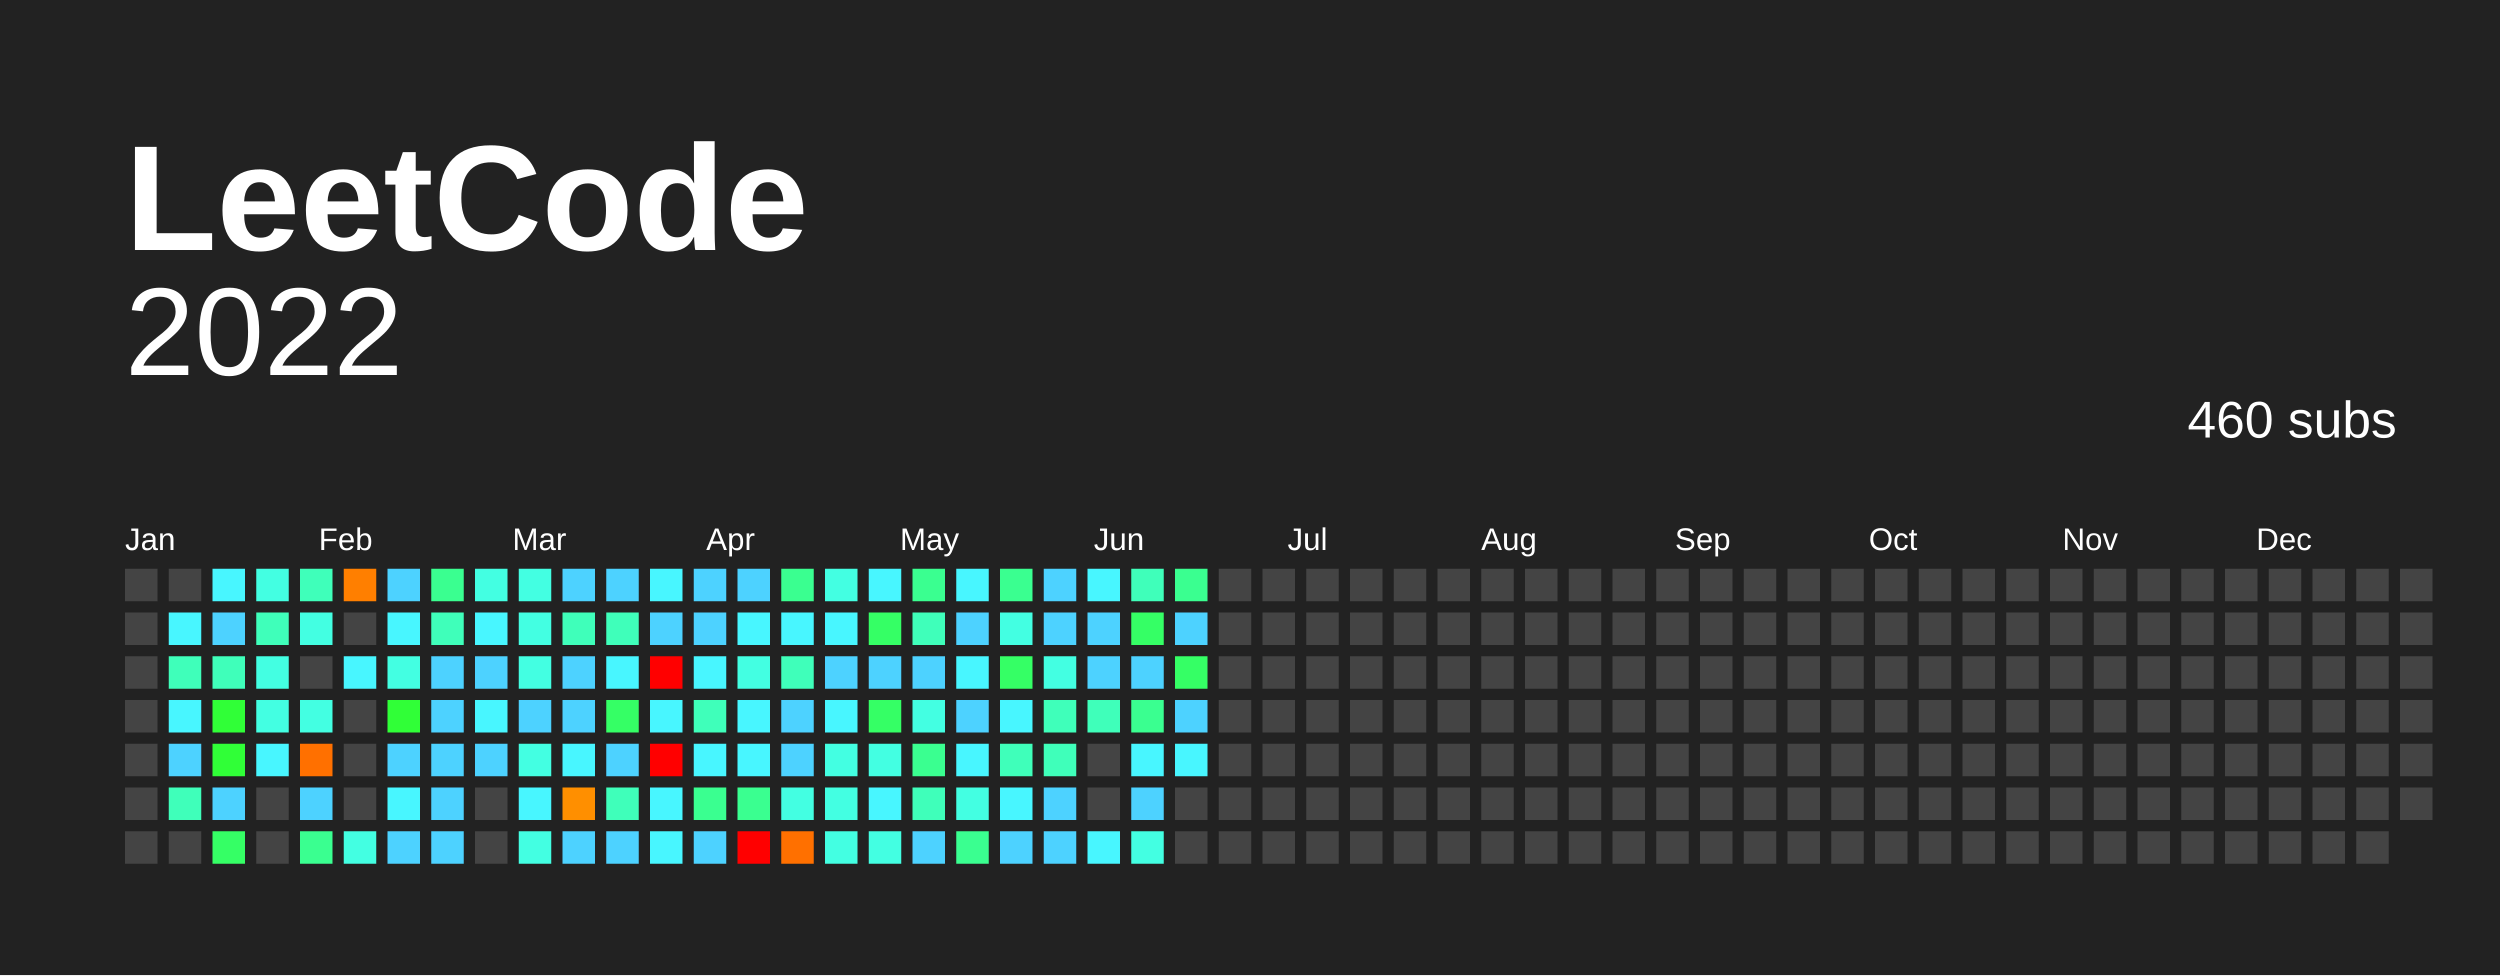
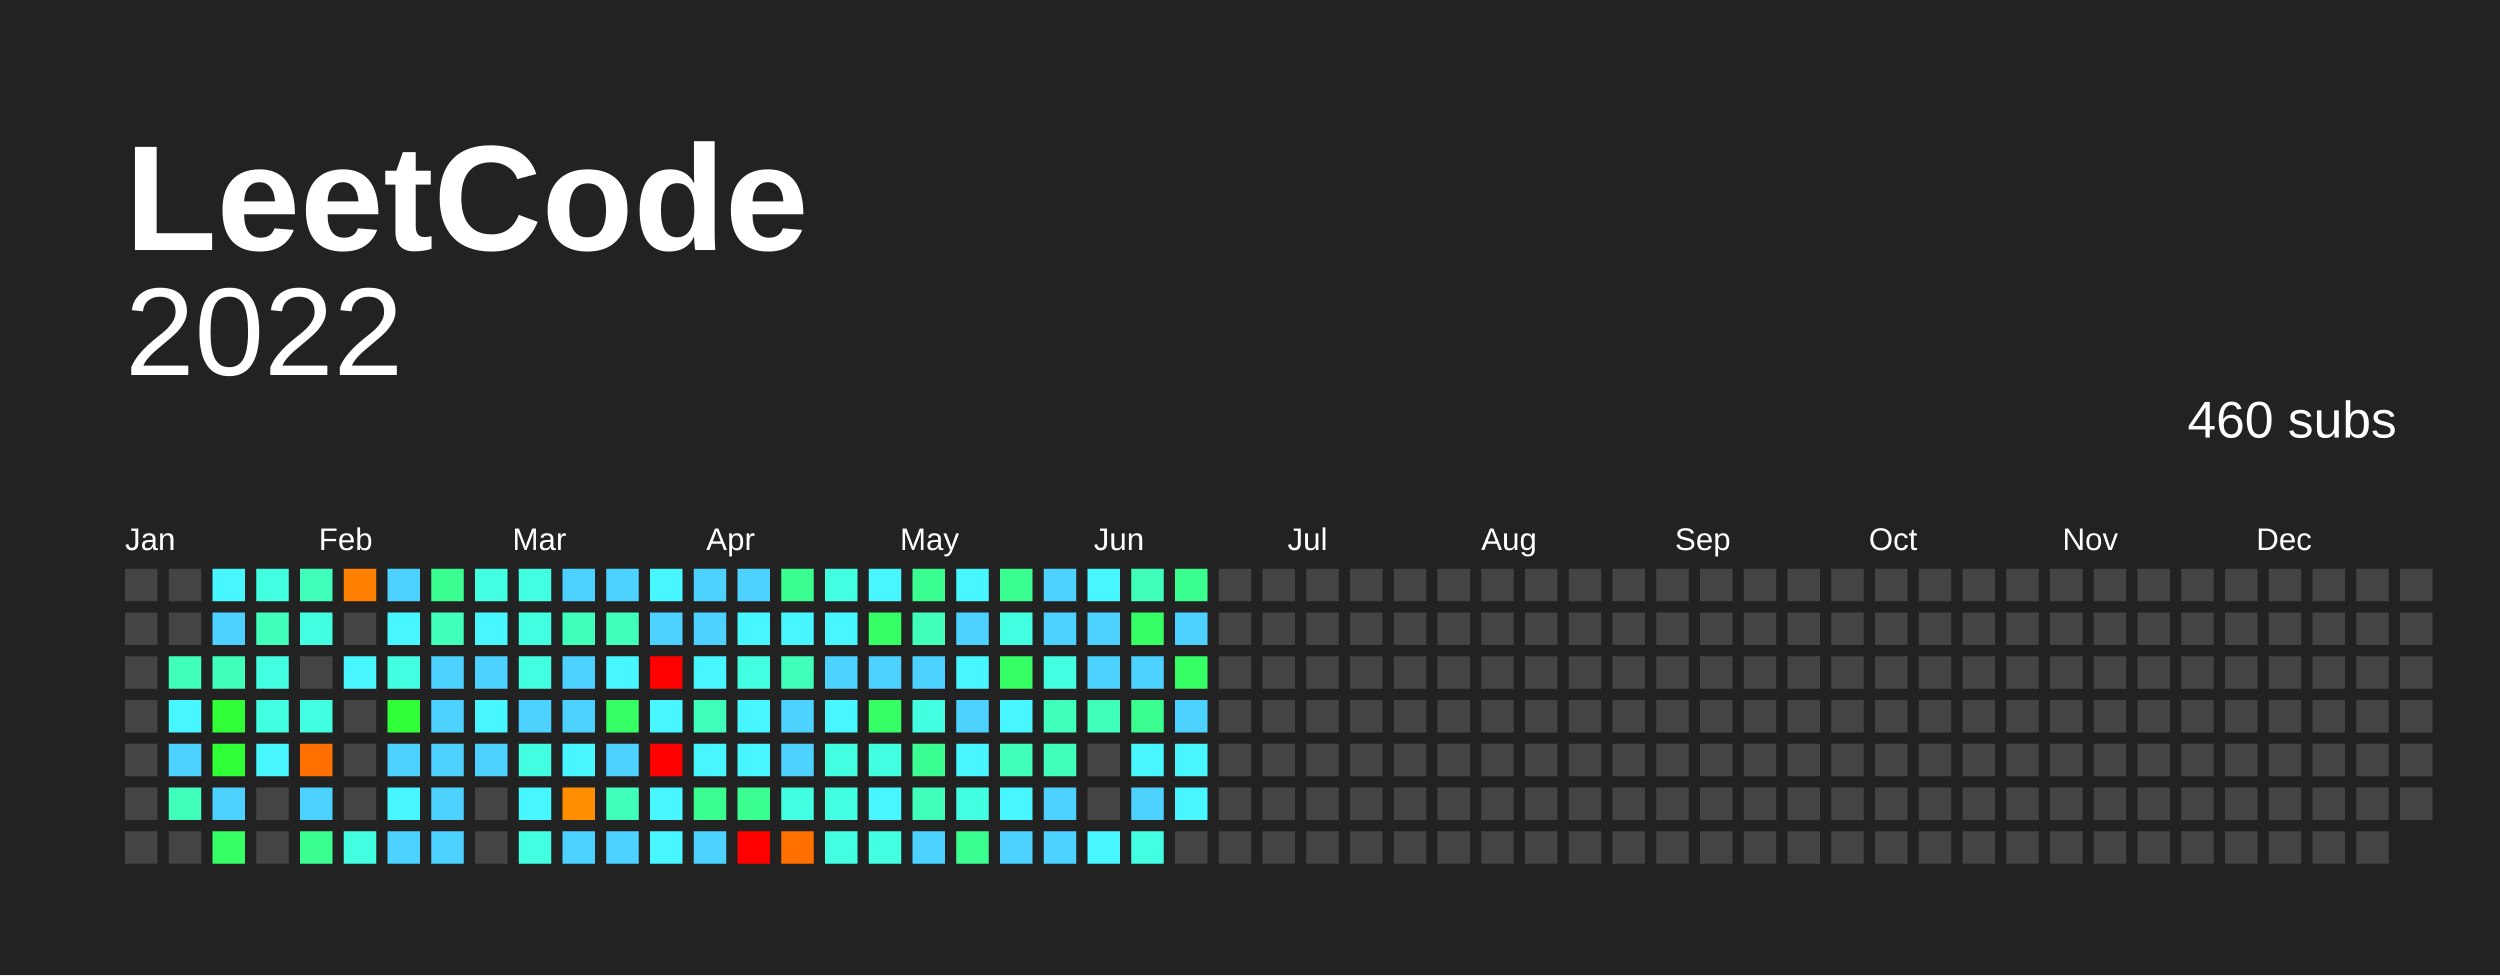
<svg xmlns="http://www.w3.org/2000/svg" baseProfile="full" height="78mm" version="1.1" viewBox="0,0,200,78" width="200mm">
  <defs />
  <rect fill="#222222" height="78" width="200" x="0" y="0" />
  <text fill="#FFFFFF" style="font-size:12px; font-family:Arial; font-weight:bold;" x="10" y="20"> LeetCode</text>
  <text alignment-baseline="hanging" fill="#FFFFFF" style="font-size:10.0px; font-family:Arial;" x="10" y="30">2022</text>
  <text alignment-baseline="hanging" fill="#FFFFFF" style="font-size:4.125px; font-family:Arial;" x="175" y="35">460 subs</text>
  <text fill="#FFFFFF" style="font-size:2.5px; font-family:Arial" x="10.0" y="44">Jan</text>
  <text fill="#FFFFFF" style="font-size:2.5px; font-family:Arial" x="25.5" y="44">Feb</text>
  <text fill="#FFFFFF" style="font-size:2.5px; font-family:Arial" x="41.0" y="44">Mar</text>
  <text fill="#FFFFFF" style="font-size:2.5px; font-family:Arial" x="56.5" y="44">Apr</text>
  <text fill="#FFFFFF" style="font-size:2.5px; font-family:Arial" x="72.0" y="44">May</text>
  <text fill="#FFFFFF" style="font-size:2.5px; font-family:Arial" x="87.5" y="44">Jun</text>
  <text fill="#FFFFFF" style="font-size:2.5px; font-family:Arial" x="103.0" y="44">Jul</text>
  <text fill="#FFFFFF" style="font-size:2.5px; font-family:Arial" x="118.5" y="44">Aug</text>
  <text fill="#FFFFFF" style="font-size:2.5px; font-family:Arial" x="134.0" y="44">Sep</text>
  <text fill="#FFFFFF" style="font-size:2.5px; font-family:Arial" x="149.5" y="44">Oct</text>
  <text fill="#FFFFFF" style="font-size:2.5px; font-family:Arial" x="165.0" y="44">Nov</text>
  <text fill="#FFFFFF" style="font-size:2.5px; font-family:Arial" x="180.5" y="44">Dec</text>
  <rect fill="#444444" height="2.6" width="2.6" x="10.0" y="45.5" />
  <rect fill="#444444" height="2.6" width="2.6" x="10.0" y="49.0" />
  <rect fill="#444444" height="2.6" width="2.6" x="10.0" y="52.5" />
  <rect fill="#444444" height="2.6" width="2.6" x="10.0" y="56.0" />
  <rect fill="#444444" height="2.6" width="2.6" x="10.0" y="59.5" />
  <rect fill="#444444" height="2.6" width="2.6" x="10.0" y="63.0" />
  <rect fill="#444444" height="2.6" width="2.6" x="10.0" y="66.5" />
  <rect fill="#444444" height="2.6" width="2.6" x="13.5" y="45.5" />
-   <rect fill="#48f6ff" height="2.6" width="2.6" x="13.5" y="49.0" />
+   <rect fill="#444444" height="2.6" width="2.6" x="13.5" y="49.0" />
  <rect fill="#3fffba" height="2.6" width="2.6" x="13.5" y="52.5" />
  <rect fill="#48f6ff" height="2.6" width="2.6" x="13.5" y="56.0" />
  <rect fill="#4dd2ff" height="2.6" width="2.6" x="13.5" y="59.5" />
  <rect fill="#3fffba" height="2.6" width="2.6" x="13.5" y="63.0" />
  <rect fill="#444444" height="2.6" width="2.6" x="13.5" y="66.5" />
  <rect fill="#48f6ff" height="2.6" width="2.6" x="17.0" y="45.5" />
  <rect fill="#4dd2ff" height="2.6" width="2.6" x="17.0" y="49.0" />
  <rect fill="#3fffba" height="2.6" width="2.6" x="17.0" y="52.5" />
  <rect fill="#30ff37" height="2.6" width="2.6" x="17.0" y="56.0" />
  <rect fill="#30ff37" height="2.6" width="2.6" x="17.0" y="59.5" />
  <rect fill="#4dd2ff" height="2.6" width="2.6" x="17.0" y="63.0" />
  <rect fill="#35ff65" height="2.6" width="2.6" x="17.0" y="66.5" />
  <rect fill="#43ffe2" height="2.6" width="2.6" x="20.5" y="45.5" />
  <rect fill="#3fffba" height="2.6" width="2.6" x="20.5" y="49.0" />
  <rect fill="#43ffe2" height="2.6" width="2.6" x="20.5" y="52.5" />
  <rect fill="#43ffe2" height="2.6" width="2.6" x="20.5" y="56.0" />
  <rect fill="#48f6ff" height="2.6" width="2.6" x="20.5" y="59.5" />
  <rect fill="#444444" height="2.6" width="2.6" x="20.5" y="63.0" />
  <rect fill="#444444" height="2.6" width="2.6" x="20.5" y="66.5" />
  <rect fill="#3fffba" height="2.6" width="2.6" x="24.0" y="45.5" />
  <rect fill="#43ffe2" height="2.6" width="2.6" x="24.0" y="49.0" />
  <rect fill="#444444" height="2.6" width="2.6" x="24.0" y="52.5" />
  <rect fill="#43ffe2" height="2.6" width="2.6" x="24.0" y="56.0" />
  <rect fill="#ff7000" height="2.6" width="2.6" x="24.0" y="59.5" />
  <rect fill="#4dd2ff" height="2.6" width="2.6" x="24.0" y="63.0" />
  <rect fill="#3aff90" height="2.6" width="2.6" x="24.0" y="66.5" />
  <rect fill="#ff7f00" height="2.6" width="2.6" x="27.5" y="45.5" />
  <rect fill="#444444" height="2.6" width="2.6" x="27.5" y="49.0" />
  <rect fill="#48f6ff" height="2.6" width="2.6" x="27.5" y="52.5" />
  <rect fill="#444444" height="2.6" width="2.6" x="27.5" y="56.0" />
  <rect fill="#444444" height="2.6" width="2.6" x="27.5" y="59.5" />
  <rect fill="#444444" height="2.6" width="2.6" x="27.5" y="63.0" />
  <rect fill="#43ffe2" height="2.6" width="2.6" x="27.5" y="66.5" />
  <rect fill="#4dd2ff" height="2.6" width="2.6" x="31.0" y="45.5" />
  <rect fill="#48f6ff" height="2.6" width="2.6" x="31.0" y="49.0" />
  <rect fill="#43ffe2" height="2.6" width="2.6" x="31.0" y="52.5" />
  <rect fill="#30ff37" height="2.6" width="2.6" x="31.0" y="56.0" />
  <rect fill="#4dd2ff" height="2.6" width="2.6" x="31.0" y="59.5" />
  <rect fill="#48f6ff" height="2.6" width="2.6" x="31.0" y="63.0" />
  <rect fill="#4dd2ff" height="2.6" width="2.6" x="31.0" y="66.5" />
  <rect fill="#3aff90" height="2.6" width="2.6" x="34.5" y="45.5" />
  <rect fill="#3fffba" height="2.6" width="2.6" x="34.5" y="49.0" />
  <rect fill="#4dd2ff" height="2.6" width="2.6" x="34.5" y="52.5" />
  <rect fill="#4dd2ff" height="2.6" width="2.6" x="34.5" y="56.0" />
  <rect fill="#4dd2ff" height="2.6" width="2.6" x="34.5" y="59.5" />
  <rect fill="#4dd2ff" height="2.6" width="2.6" x="34.5" y="63.0" />
  <rect fill="#4dd2ff" height="2.6" width="2.6" x="34.5" y="66.5" />
  <rect fill="#43ffe2" height="2.6" width="2.6" x="38.0" y="45.5" />
  <rect fill="#48f6ff" height="2.6" width="2.6" x="38.0" y="49.0" />
  <rect fill="#4dd2ff" height="2.6" width="2.6" x="38.0" y="52.5" />
  <rect fill="#48f6ff" height="2.6" width="2.6" x="38.0" y="56.0" />
  <rect fill="#4dd2ff" height="2.6" width="2.6" x="38.0" y="59.5" />
  <rect fill="#444444" height="2.6" width="2.6" x="38.0" y="63.0" />
  <rect fill="#444444" height="2.6" width="2.6" x="38.0" y="66.5" />
  <rect fill="#43ffe2" height="2.6" width="2.6" x="41.5" y="45.5" />
  <rect fill="#43ffe2" height="2.6" width="2.6" x="41.5" y="49.0" />
  <rect fill="#43ffe2" height="2.6" width="2.6" x="41.5" y="52.5" />
  <rect fill="#4dd2ff" height="2.6" width="2.6" x="41.5" y="56.0" />
  <rect fill="#43ffe2" height="2.6" width="2.6" x="41.5" y="59.5" />
  <rect fill="#48f6ff" height="2.6" width="2.6" x="41.5" y="63.0" />
  <rect fill="#43ffe2" height="2.6" width="2.6" x="41.5" y="66.5" />
  <rect fill="#4dd2ff" height="2.6" width="2.6" x="45.0" y="45.5" />
  <rect fill="#3fffba" height="2.6" width="2.6" x="45.0" y="49.0" />
  <rect fill="#4dd2ff" height="2.6" width="2.6" x="45.0" y="52.5" />
  <rect fill="#4dd2ff" height="2.6" width="2.6" x="45.0" y="56.0" />
  <rect fill="#48f6ff" height="2.6" width="2.6" x="45.0" y="59.5" />
  <rect fill="#ff8f00" height="2.6" width="2.6" x="45.0" y="63.0" />
  <rect fill="#4dd2ff" height="2.6" width="2.6" x="45.0" y="66.5" />
  <rect fill="#4dd2ff" height="2.6" width="2.6" x="48.5" y="45.5" />
  <rect fill="#3fffba" height="2.6" width="2.6" x="48.5" y="49.0" />
  <rect fill="#48f6ff" height="2.6" width="2.6" x="48.5" y="52.5" />
  <rect fill="#35ff65" height="2.6" width="2.6" x="48.5" y="56.0" />
  <rect fill="#4dd2ff" height="2.6" width="2.6" x="48.5" y="59.5" />
  <rect fill="#3fffba" height="2.6" width="2.6" x="48.5" y="63.0" />
  <rect fill="#4dd2ff" height="2.6" width="2.6" x="48.5" y="66.5" />
  <rect fill="#48f6ff" height="2.6" width="2.6" x="52.0" y="45.5" />
  <rect fill="#4dd2ff" height="2.6" width="2.6" x="52.0" y="49.0" />
  <rect fill="red" height="2.6" width="2.6" x="52.0" y="52.5" />
  <rect fill="#48f6ff" height="2.6" width="2.6" x="52.0" y="56.0" />
  <rect fill="red" height="2.6" width="2.6" x="52.0" y="59.5" />
  <rect fill="#48f6ff" height="2.6" width="2.6" x="52.0" y="63.0" />
  <rect fill="#48f6ff" height="2.6" width="2.6" x="52.0" y="66.5" />
  <rect fill="#4dd2ff" height="2.6" width="2.6" x="55.5" y="45.5" />
  <rect fill="#4dd2ff" height="2.6" width="2.6" x="55.5" y="49.0" />
  <rect fill="#48f6ff" height="2.6" width="2.6" x="55.5" y="52.5" />
  <rect fill="#3fffba" height="2.6" width="2.6" x="55.5" y="56.0" />
  <rect fill="#48f6ff" height="2.6" width="2.6" x="55.5" y="59.5" />
  <rect fill="#3aff90" height="2.6" width="2.6" x="55.5" y="63.0" />
  <rect fill="#4dd2ff" height="2.6" width="2.6" x="55.5" y="66.5" />
  <rect fill="#4dd2ff" height="2.6" width="2.6" x="59.0" y="45.5" />
  <rect fill="#48f6ff" height="2.6" width="2.6" x="59.0" y="49.0" />
  <rect fill="#43ffe2" height="2.6" width="2.6" x="59.0" y="52.5" />
  <rect fill="#48f6ff" height="2.6" width="2.6" x="59.0" y="56.0" />
  <rect fill="#48f6ff" height="2.6" width="2.6" x="59.0" y="59.5" />
  <rect fill="#3aff90" height="2.6" width="2.6" x="59.0" y="63.0" />
  <rect fill="red" height="2.6" width="2.6" x="59.0" y="66.5" />
  <rect fill="#3aff90" height="2.6" width="2.6" x="62.5" y="45.5" />
  <rect fill="#48f6ff" height="2.6" width="2.6" x="62.5" y="49.0" />
  <rect fill="#3fffba" height="2.6" width="2.6" x="62.5" y="52.5" />
  <rect fill="#4dd2ff" height="2.6" width="2.6" x="62.5" y="56.0" />
  <rect fill="#4dd2ff" height="2.6" width="2.6" x="62.5" y="59.5" />
  <rect fill="#43ffe2" height="2.6" width="2.6" x="62.5" y="63.0" />
  <rect fill="#ff7000" height="2.6" width="2.6" x="62.5" y="66.5" />
  <rect fill="#43ffe2" height="2.6" width="2.6" x="66.0" y="45.5" />
  <rect fill="#48f6ff" height="2.6" width="2.6" x="66.0" y="49.0" />
  <rect fill="#4dd2ff" height="2.6" width="2.6" x="66.0" y="52.5" />
  <rect fill="#48f6ff" height="2.6" width="2.6" x="66.0" y="56.0" />
  <rect fill="#43ffe2" height="2.6" width="2.6" x="66.0" y="59.5" />
  <rect fill="#43ffe2" height="2.6" width="2.6" x="66.0" y="63.0" />
  <rect fill="#43ffe2" height="2.6" width="2.6" x="66.0" y="66.5" />
  <rect fill="#48f6ff" height="2.6" width="2.6" x="69.5" y="45.5" />
  <rect fill="#35ff65" height="2.6" width="2.6" x="69.5" y="49.0" />
  <rect fill="#4dd2ff" height="2.6" width="2.6" x="69.5" y="52.5" />
  <rect fill="#35ff65" height="2.6" width="2.6" x="69.5" y="56.0" />
  <rect fill="#43ffe2" height="2.6" width="2.6" x="69.5" y="59.5" />
  <rect fill="#48f6ff" height="2.6" width="2.6" x="69.5" y="63.0" />
  <rect fill="#43ffe2" height="2.6" width="2.6" x="69.5" y="66.5" />
  <rect fill="#3aff90" height="2.6" width="2.6" x="73.0" y="45.5" />
  <rect fill="#3fffba" height="2.6" width="2.6" x="73.0" y="49.0" />
  <rect fill="#4dd2ff" height="2.6" width="2.6" x="73.0" y="52.5" />
  <rect fill="#43ffe2" height="2.6" width="2.6" x="73.0" y="56.0" />
  <rect fill="#3aff90" height="2.6" width="2.6" x="73.0" y="59.5" />
  <rect fill="#3fffba" height="2.6" width="2.6" x="73.0" y="63.0" />
  <rect fill="#4dd2ff" height="2.6" width="2.6" x="73.0" y="66.5" />
  <rect fill="#48f6ff" height="2.6" width="2.6" x="76.5" y="45.5" />
  <rect fill="#4dd2ff" height="2.6" width="2.6" x="76.5" y="49.0" />
  <rect fill="#48f6ff" height="2.6" width="2.6" x="76.5" y="52.5" />
  <rect fill="#4dd2ff" height="2.6" width="2.6" x="76.5" y="56.0" />
  <rect fill="#48f6ff" height="2.6" width="2.6" x="76.5" y="59.5" />
  <rect fill="#43ffe2" height="2.6" width="2.6" x="76.5" y="63.0" />
  <rect fill="#3aff90" height="2.6" width="2.6" x="76.5" y="66.5" />
  <rect fill="#3aff90" height="2.6" width="2.6" x="80.0" y="45.5" />
  <rect fill="#43ffe2" height="2.6" width="2.6" x="80.0" y="49.0" />
  <rect fill="#35ff65" height="2.6" width="2.6" x="80.0" y="52.5" />
  <rect fill="#48f6ff" height="2.6" width="2.6" x="80.0" y="56.0" />
  <rect fill="#3fffba" height="2.6" width="2.6" x="80.0" y="59.5" />
  <rect fill="#48f6ff" height="2.6" width="2.6" x="80.0" y="63.0" />
  <rect fill="#4dd2ff" height="2.6" width="2.6" x="80.0" y="66.5" />
  <rect fill="#4dd2ff" height="2.6" width="2.6" x="83.5" y="45.5" />
  <rect fill="#4dd2ff" height="2.6" width="2.6" x="83.5" y="49.0" />
  <rect fill="#43ffe2" height="2.6" width="2.6" x="83.5" y="52.5" />
  <rect fill="#3fffba" height="2.6" width="2.6" x="83.5" y="56.0" />
  <rect fill="#3fffba" height="2.6" width="2.6" x="83.5" y="59.5" />
  <rect fill="#4dd2ff" height="2.6" width="2.6" x="83.5" y="63.0" />
  <rect fill="#4dd2ff" height="2.6" width="2.6" x="83.5" y="66.5" />
  <rect fill="#48f6ff" height="2.6" width="2.6" x="87.0" y="45.5" />
  <rect fill="#4dd2ff" height="2.6" width="2.6" x="87.0" y="49.0" />
  <rect fill="#4dd2ff" height="2.6" width="2.6" x="87.0" y="52.5" />
  <rect fill="#3fffba" height="2.6" width="2.6" x="87.0" y="56.0" />
  <rect fill="#444444" height="2.6" width="2.6" x="87.0" y="59.5" />
  <rect fill="#444444" height="2.6" width="2.6" x="87.0" y="63.0" />
  <rect fill="#48f6ff" height="2.6" width="2.6" x="87.0" y="66.5" />
  <rect fill="#3fffba" height="2.6" width="2.6" x="90.5" y="45.5" />
  <rect fill="#35ff65" height="2.6" width="2.6" x="90.5" y="49.0" />
  <rect fill="#4dd2ff" height="2.6" width="2.6" x="90.5" y="52.5" />
  <rect fill="#3aff90" height="2.6" width="2.6" x="90.5" y="56.0" />
  <rect fill="#48f6ff" height="2.6" width="2.6" x="90.5" y="59.5" />
  <rect fill="#4dd2ff" height="2.6" width="2.6" x="90.5" y="63.0" />
  <rect fill="#43ffe2" height="2.6" width="2.6" x="90.5" y="66.5" />
  <rect fill="#3aff90" height="2.6" width="2.6" x="94.0" y="45.5" />
  <rect fill="#4dd2ff" height="2.6" width="2.6" x="94.0" y="49.0" />
  <rect fill="#35ff65" height="2.6" width="2.6" x="94.0" y="52.5" />
  <rect fill="#4dd2ff" height="2.6" width="2.6" x="94.0" y="56.0" />
  <rect fill="#48f6ff" height="2.6" width="2.6" x="94.0" y="59.5" />
-   <rect fill="#444444" height="2.6" width="2.6" x="94.0" y="63.0" />
+   <rect fill="#48f6ff" height="2.6" width="2.6" x="94.0" y="63.0" />
  <rect fill="#444444" height="2.6" width="2.6" x="94.0" y="66.5" />
  <rect fill="#444444" height="2.6" width="2.6" x="97.5" y="45.5" />
  <rect fill="#444444" height="2.6" width="2.6" x="97.5" y="49.0" />
  <rect fill="#444444" height="2.6" width="2.6" x="97.5" y="52.5" />
  <rect fill="#444444" height="2.6" width="2.6" x="97.5" y="56.0" />
  <rect fill="#444444" height="2.6" width="2.6" x="97.5" y="59.5" />
  <rect fill="#444444" height="2.6" width="2.6" x="97.5" y="63.0" />
  <rect fill="#444444" height="2.6" width="2.6" x="97.5" y="66.5" />
  <rect fill="#444444" height="2.6" width="2.6" x="101.0" y="45.5" />
  <rect fill="#444444" height="2.6" width="2.6" x="101.0" y="49.0" />
  <rect fill="#444444" height="2.6" width="2.6" x="101.0" y="52.5" />
  <rect fill="#444444" height="2.6" width="2.6" x="101.0" y="56.0" />
  <rect fill="#444444" height="2.6" width="2.6" x="101.0" y="59.5" />
  <rect fill="#444444" height="2.6" width="2.6" x="101.0" y="63.0" />
  <rect fill="#444444" height="2.6" width="2.6" x="101.0" y="66.5" />
  <rect fill="#444444" height="2.6" width="2.6" x="104.5" y="45.5" />
  <rect fill="#444444" height="2.6" width="2.6" x="104.5" y="49.0" />
  <rect fill="#444444" height="2.6" width="2.6" x="104.5" y="52.5" />
  <rect fill="#444444" height="2.6" width="2.6" x="104.5" y="56.0" />
  <rect fill="#444444" height="2.6" width="2.6" x="104.5" y="59.5" />
  <rect fill="#444444" height="2.6" width="2.6" x="104.5" y="63.0" />
  <rect fill="#444444" height="2.6" width="2.6" x="104.5" y="66.5" />
  <rect fill="#444444" height="2.6" width="2.6" x="108.0" y="45.5" />
  <rect fill="#444444" height="2.6" width="2.6" x="108.0" y="49.0" />
  <rect fill="#444444" height="2.6" width="2.6" x="108.0" y="52.5" />
  <rect fill="#444444" height="2.6" width="2.6" x="108.0" y="56.0" />
  <rect fill="#444444" height="2.6" width="2.6" x="108.0" y="59.5" />
  <rect fill="#444444" height="2.6" width="2.6" x="108.0" y="63.0" />
  <rect fill="#444444" height="2.6" width="2.6" x="108.0" y="66.5" />
  <rect fill="#444444" height="2.6" width="2.6" x="111.5" y="45.5" />
  <rect fill="#444444" height="2.6" width="2.6" x="111.5" y="49.0" />
  <rect fill="#444444" height="2.6" width="2.6" x="111.5" y="52.5" />
  <rect fill="#444444" height="2.6" width="2.6" x="111.5" y="56.0" />
  <rect fill="#444444" height="2.6" width="2.6" x="111.5" y="59.5" />
  <rect fill="#444444" height="2.6" width="2.6" x="111.5" y="63.0" />
  <rect fill="#444444" height="2.6" width="2.6" x="111.5" y="66.5" />
  <rect fill="#444444" height="2.6" width="2.6" x="115.0" y="45.5" />
  <rect fill="#444444" height="2.6" width="2.6" x="115.0" y="49.0" />
  <rect fill="#444444" height="2.6" width="2.6" x="115.0" y="52.5" />
  <rect fill="#444444" height="2.6" width="2.6" x="115.0" y="56.0" />
  <rect fill="#444444" height="2.6" width="2.6" x="115.0" y="59.5" />
  <rect fill="#444444" height="2.6" width="2.6" x="115.0" y="63.0" />
  <rect fill="#444444" height="2.6" width="2.6" x="115.0" y="66.5" />
  <rect fill="#444444" height="2.6" width="2.6" x="118.5" y="45.5" />
  <rect fill="#444444" height="2.6" width="2.6" x="118.5" y="49.0" />
  <rect fill="#444444" height="2.6" width="2.6" x="118.5" y="52.5" />
  <rect fill="#444444" height="2.6" width="2.6" x="118.5" y="56.0" />
  <rect fill="#444444" height="2.6" width="2.6" x="118.5" y="59.5" />
  <rect fill="#444444" height="2.6" width="2.6" x="118.5" y="63.0" />
  <rect fill="#444444" height="2.6" width="2.6" x="118.5" y="66.5" />
  <rect fill="#444444" height="2.6" width="2.6" x="122.0" y="45.5" />
  <rect fill="#444444" height="2.6" width="2.6" x="122.0" y="49.0" />
  <rect fill="#444444" height="2.6" width="2.6" x="122.0" y="52.5" />
  <rect fill="#444444" height="2.6" width="2.6" x="122.0" y="56.0" />
  <rect fill="#444444" height="2.6" width="2.6" x="122.0" y="59.5" />
  <rect fill="#444444" height="2.6" width="2.6" x="122.0" y="63.0" />
  <rect fill="#444444" height="2.6" width="2.6" x="122.0" y="66.5" />
  <rect fill="#444444" height="2.6" width="2.6" x="125.5" y="45.5" />
  <rect fill="#444444" height="2.6" width="2.6" x="125.5" y="49.0" />
  <rect fill="#444444" height="2.6" width="2.6" x="125.5" y="52.5" />
  <rect fill="#444444" height="2.6" width="2.6" x="125.5" y="56.0" />
  <rect fill="#444444" height="2.6" width="2.6" x="125.5" y="59.5" />
  <rect fill="#444444" height="2.6" width="2.6" x="125.5" y="63.0" />
  <rect fill="#444444" height="2.6" width="2.6" x="125.5" y="66.5" />
  <rect fill="#444444" height="2.6" width="2.6" x="129.0" y="45.5" />
  <rect fill="#444444" height="2.6" width="2.6" x="129.0" y="49.0" />
  <rect fill="#444444" height="2.6" width="2.6" x="129.0" y="52.5" />
  <rect fill="#444444" height="2.6" width="2.6" x="129.0" y="56.0" />
  <rect fill="#444444" height="2.6" width="2.6" x="129.0" y="59.5" />
  <rect fill="#444444" height="2.6" width="2.6" x="129.0" y="63.0" />
  <rect fill="#444444" height="2.6" width="2.6" x="129.0" y="66.5" />
  <rect fill="#444444" height="2.6" width="2.6" x="132.5" y="45.5" />
  <rect fill="#444444" height="2.6" width="2.6" x="132.5" y="49.0" />
  <rect fill="#444444" height="2.6" width="2.6" x="132.5" y="52.5" />
  <rect fill="#444444" height="2.6" width="2.6" x="132.5" y="56.0" />
  <rect fill="#444444" height="2.6" width="2.6" x="132.5" y="59.5" />
  <rect fill="#444444" height="2.6" width="2.6" x="132.5" y="63.0" />
  <rect fill="#444444" height="2.6" width="2.6" x="132.5" y="66.5" />
  <rect fill="#444444" height="2.6" width="2.6" x="136.0" y="45.5" />
  <rect fill="#444444" height="2.6" width="2.6" x="136.0" y="49.0" />
  <rect fill="#444444" height="2.6" width="2.6" x="136.0" y="52.5" />
  <rect fill="#444444" height="2.6" width="2.6" x="136.0" y="56.0" />
  <rect fill="#444444" height="2.6" width="2.6" x="136.0" y="59.5" />
  <rect fill="#444444" height="2.6" width="2.6" x="136.0" y="63.0" />
  <rect fill="#444444" height="2.6" width="2.6" x="136.0" y="66.5" />
  <rect fill="#444444" height="2.6" width="2.6" x="139.5" y="45.5" />
  <rect fill="#444444" height="2.6" width="2.6" x="139.5" y="49.0" />
  <rect fill="#444444" height="2.6" width="2.6" x="139.5" y="52.5" />
  <rect fill="#444444" height="2.6" width="2.6" x="139.5" y="56.0" />
  <rect fill="#444444" height="2.6" width="2.6" x="139.5" y="59.5" />
  <rect fill="#444444" height="2.6" width="2.6" x="139.5" y="63.0" />
  <rect fill="#444444" height="2.6" width="2.6" x="139.5" y="66.5" />
  <rect fill="#444444" height="2.6" width="2.6" x="143.0" y="45.5" />
  <rect fill="#444444" height="2.6" width="2.6" x="143.0" y="49.0" />
  <rect fill="#444444" height="2.6" width="2.6" x="143.0" y="52.5" />
  <rect fill="#444444" height="2.6" width="2.6" x="143.0" y="56.0" />
  <rect fill="#444444" height="2.6" width="2.6" x="143.0" y="59.5" />
  <rect fill="#444444" height="2.6" width="2.6" x="143.0" y="63.0" />
  <rect fill="#444444" height="2.6" width="2.6" x="143.0" y="66.5" />
  <rect fill="#444444" height="2.6" width="2.6" x="146.5" y="45.5" />
  <rect fill="#444444" height="2.6" width="2.6" x="146.5" y="49.0" />
  <rect fill="#444444" height="2.6" width="2.6" x="146.5" y="52.5" />
  <rect fill="#444444" height="2.6" width="2.6" x="146.5" y="56.0" />
  <rect fill="#444444" height="2.6" width="2.6" x="146.5" y="59.5" />
  <rect fill="#444444" height="2.6" width="2.6" x="146.5" y="63.0" />
  <rect fill="#444444" height="2.6" width="2.6" x="146.5" y="66.5" />
  <rect fill="#444444" height="2.6" width="2.6" x="150.0" y="45.5" />
  <rect fill="#444444" height="2.6" width="2.6" x="150.0" y="49.0" />
  <rect fill="#444444" height="2.6" width="2.6" x="150.0" y="52.5" />
  <rect fill="#444444" height="2.6" width="2.6" x="150.0" y="56.0" />
  <rect fill="#444444" height="2.6" width="2.6" x="150.0" y="59.5" />
  <rect fill="#444444" height="2.6" width="2.6" x="150.0" y="63.0" />
  <rect fill="#444444" height="2.6" width="2.6" x="150.0" y="66.5" />
  <rect fill="#444444" height="2.6" width="2.6" x="153.5" y="45.5" />
  <rect fill="#444444" height="2.6" width="2.6" x="153.5" y="49.0" />
  <rect fill="#444444" height="2.6" width="2.6" x="153.5" y="52.5" />
  <rect fill="#444444" height="2.6" width="2.6" x="153.5" y="56.0" />
  <rect fill="#444444" height="2.6" width="2.6" x="153.5" y="59.5" />
  <rect fill="#444444" height="2.6" width="2.6" x="153.5" y="63.0" />
  <rect fill="#444444" height="2.6" width="2.6" x="153.5" y="66.5" />
  <rect fill="#444444" height="2.6" width="2.6" x="157.0" y="45.5" />
  <rect fill="#444444" height="2.6" width="2.6" x="157.0" y="49.0" />
  <rect fill="#444444" height="2.6" width="2.6" x="157.0" y="52.5" />
  <rect fill="#444444" height="2.6" width="2.6" x="157.0" y="56.0" />
  <rect fill="#444444" height="2.6" width="2.6" x="157.0" y="59.5" />
  <rect fill="#444444" height="2.6" width="2.6" x="157.0" y="63.0" />
  <rect fill="#444444" height="2.6" width="2.6" x="157.0" y="66.5" />
  <rect fill="#444444" height="2.6" width="2.6" x="160.5" y="45.5" />
  <rect fill="#444444" height="2.6" width="2.6" x="160.5" y="49.0" />
  <rect fill="#444444" height="2.6" width="2.6" x="160.5" y="52.5" />
  <rect fill="#444444" height="2.6" width="2.6" x="160.5" y="56.0" />
  <rect fill="#444444" height="2.6" width="2.6" x="160.5" y="59.5" />
  <rect fill="#444444" height="2.6" width="2.6" x="160.5" y="63.0" />
  <rect fill="#444444" height="2.6" width="2.6" x="160.5" y="66.5" />
  <rect fill="#444444" height="2.6" width="2.6" x="164.0" y="45.5" />
  <rect fill="#444444" height="2.6" width="2.6" x="164.0" y="49.0" />
  <rect fill="#444444" height="2.6" width="2.6" x="164.0" y="52.5" />
  <rect fill="#444444" height="2.6" width="2.6" x="164.0" y="56.0" />
  <rect fill="#444444" height="2.6" width="2.6" x="164.0" y="59.5" />
  <rect fill="#444444" height="2.6" width="2.6" x="164.0" y="63.0" />
  <rect fill="#444444" height="2.6" width="2.6" x="164.0" y="66.5" />
  <rect fill="#444444" height="2.6" width="2.6" x="167.5" y="45.5" />
  <rect fill="#444444" height="2.6" width="2.6" x="167.5" y="49.0" />
  <rect fill="#444444" height="2.6" width="2.6" x="167.5" y="52.5" />
  <rect fill="#444444" height="2.6" width="2.6" x="167.5" y="56.0" />
  <rect fill="#444444" height="2.6" width="2.6" x="167.5" y="59.5" />
  <rect fill="#444444" height="2.6" width="2.6" x="167.5" y="63.0" />
  <rect fill="#444444" height="2.6" width="2.6" x="167.5" y="66.5" />
  <rect fill="#444444" height="2.6" width="2.6" x="171.0" y="45.5" />
  <rect fill="#444444" height="2.6" width="2.6" x="171.0" y="49.0" />
  <rect fill="#444444" height="2.6" width="2.6" x="171.0" y="52.5" />
  <rect fill="#444444" height="2.6" width="2.6" x="171.0" y="56.0" />
  <rect fill="#444444" height="2.6" width="2.6" x="171.0" y="59.5" />
  <rect fill="#444444" height="2.6" width="2.6" x="171.0" y="63.0" />
  <rect fill="#444444" height="2.6" width="2.6" x="171.0" y="66.5" />
  <rect fill="#444444" height="2.6" width="2.6" x="174.5" y="45.5" />
  <rect fill="#444444" height="2.6" width="2.6" x="174.5" y="49.0" />
  <rect fill="#444444" height="2.6" width="2.6" x="174.5" y="52.5" />
  <rect fill="#444444" height="2.6" width="2.6" x="174.5" y="56.0" />
  <rect fill="#444444" height="2.6" width="2.6" x="174.5" y="59.5" />
  <rect fill="#444444" height="2.6" width="2.6" x="174.5" y="63.0" />
  <rect fill="#444444" height="2.6" width="2.6" x="174.5" y="66.5" />
  <rect fill="#444444" height="2.6" width="2.6" x="178.0" y="45.5" />
  <rect fill="#444444" height="2.6" width="2.6" x="178.0" y="49.0" />
  <rect fill="#444444" height="2.6" width="2.6" x="178.0" y="52.5" />
  <rect fill="#444444" height="2.6" width="2.6" x="178.0" y="56.0" />
  <rect fill="#444444" height="2.6" width="2.6" x="178.0" y="59.5" />
  <rect fill="#444444" height="2.6" width="2.6" x="178.0" y="63.0" />
  <rect fill="#444444" height="2.6" width="2.6" x="178.0" y="66.5" />
  <rect fill="#444444" height="2.6" width="2.6" x="181.5" y="45.5" />
  <rect fill="#444444" height="2.6" width="2.6" x="181.5" y="49.0" />
  <rect fill="#444444" height="2.6" width="2.6" x="181.5" y="52.5" />
  <rect fill="#444444" height="2.6" width="2.6" x="181.5" y="56.0" />
  <rect fill="#444444" height="2.6" width="2.6" x="181.5" y="59.5" />
  <rect fill="#444444" height="2.6" width="2.6" x="181.5" y="63.0" />
  <rect fill="#444444" height="2.6" width="2.6" x="181.5" y="66.5" />
  <rect fill="#444444" height="2.6" width="2.6" x="185.0" y="45.5" />
  <rect fill="#444444" height="2.6" width="2.6" x="185.0" y="49.0" />
  <rect fill="#444444" height="2.6" width="2.6" x="185.0" y="52.5" />
  <rect fill="#444444" height="2.6" width="2.6" x="185.0" y="56.0" />
  <rect fill="#444444" height="2.6" width="2.6" x="185.0" y="59.5" />
  <rect fill="#444444" height="2.6" width="2.6" x="185.0" y="63.0" />
  <rect fill="#444444" height="2.6" width="2.6" x="185.0" y="66.5" />
  <rect fill="#444444" height="2.6" width="2.6" x="188.5" y="45.5" />
  <rect fill="#444444" height="2.6" width="2.6" x="188.5" y="49.0" />
  <rect fill="#444444" height="2.6" width="2.6" x="188.5" y="52.5" />
  <rect fill="#444444" height="2.6" width="2.6" x="188.5" y="56.0" />
  <rect fill="#444444" height="2.6" width="2.6" x="188.5" y="59.5" />
  <rect fill="#444444" height="2.6" width="2.6" x="188.5" y="63.0" />
  <rect fill="#444444" height="2.6" width="2.6" x="188.5" y="66.5" />
  <rect fill="#444444" height="2.6" width="2.6" x="192.0" y="45.5" />
  <rect fill="#444444" height="2.6" width="2.6" x="192.0" y="49.0" />
  <rect fill="#444444" height="2.6" width="2.6" x="192.0" y="52.5" />
  <rect fill="#444444" height="2.6" width="2.6" x="192.0" y="56.0" />
  <rect fill="#444444" height="2.6" width="2.6" x="192.0" y="59.5" />
  <rect fill="#444444" height="2.6" width="2.6" x="192.0" y="63.0" />
</svg>
